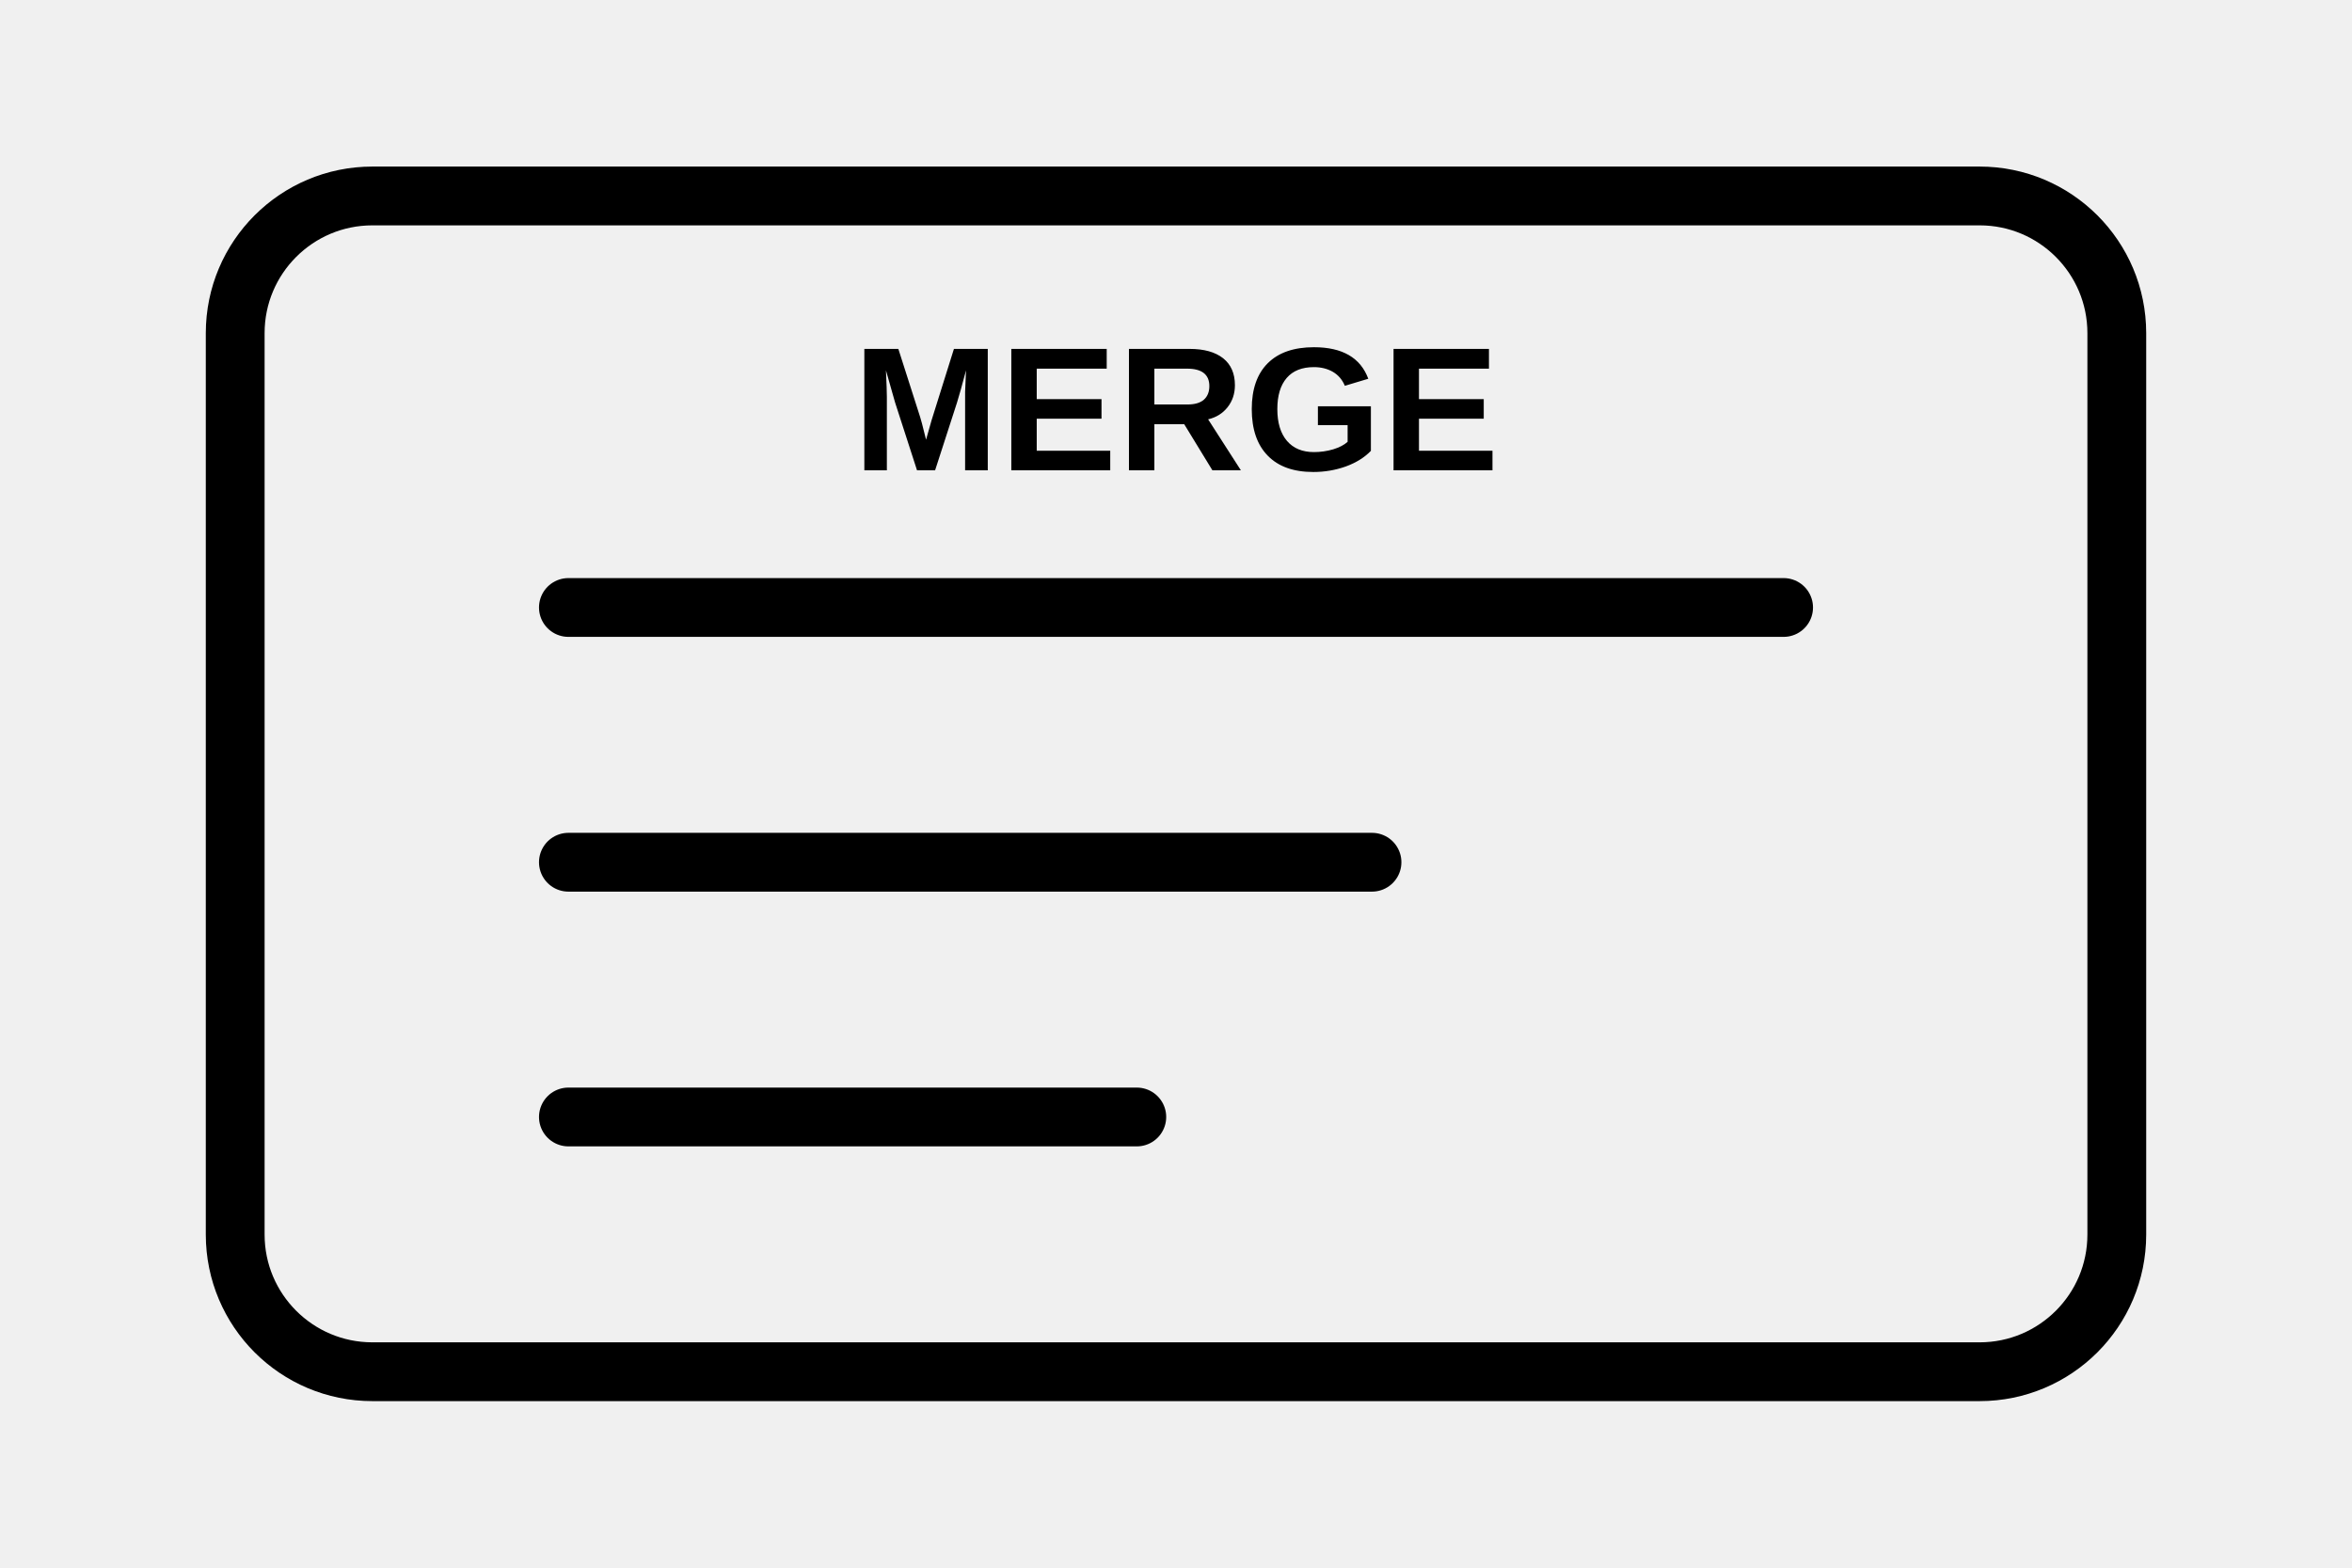
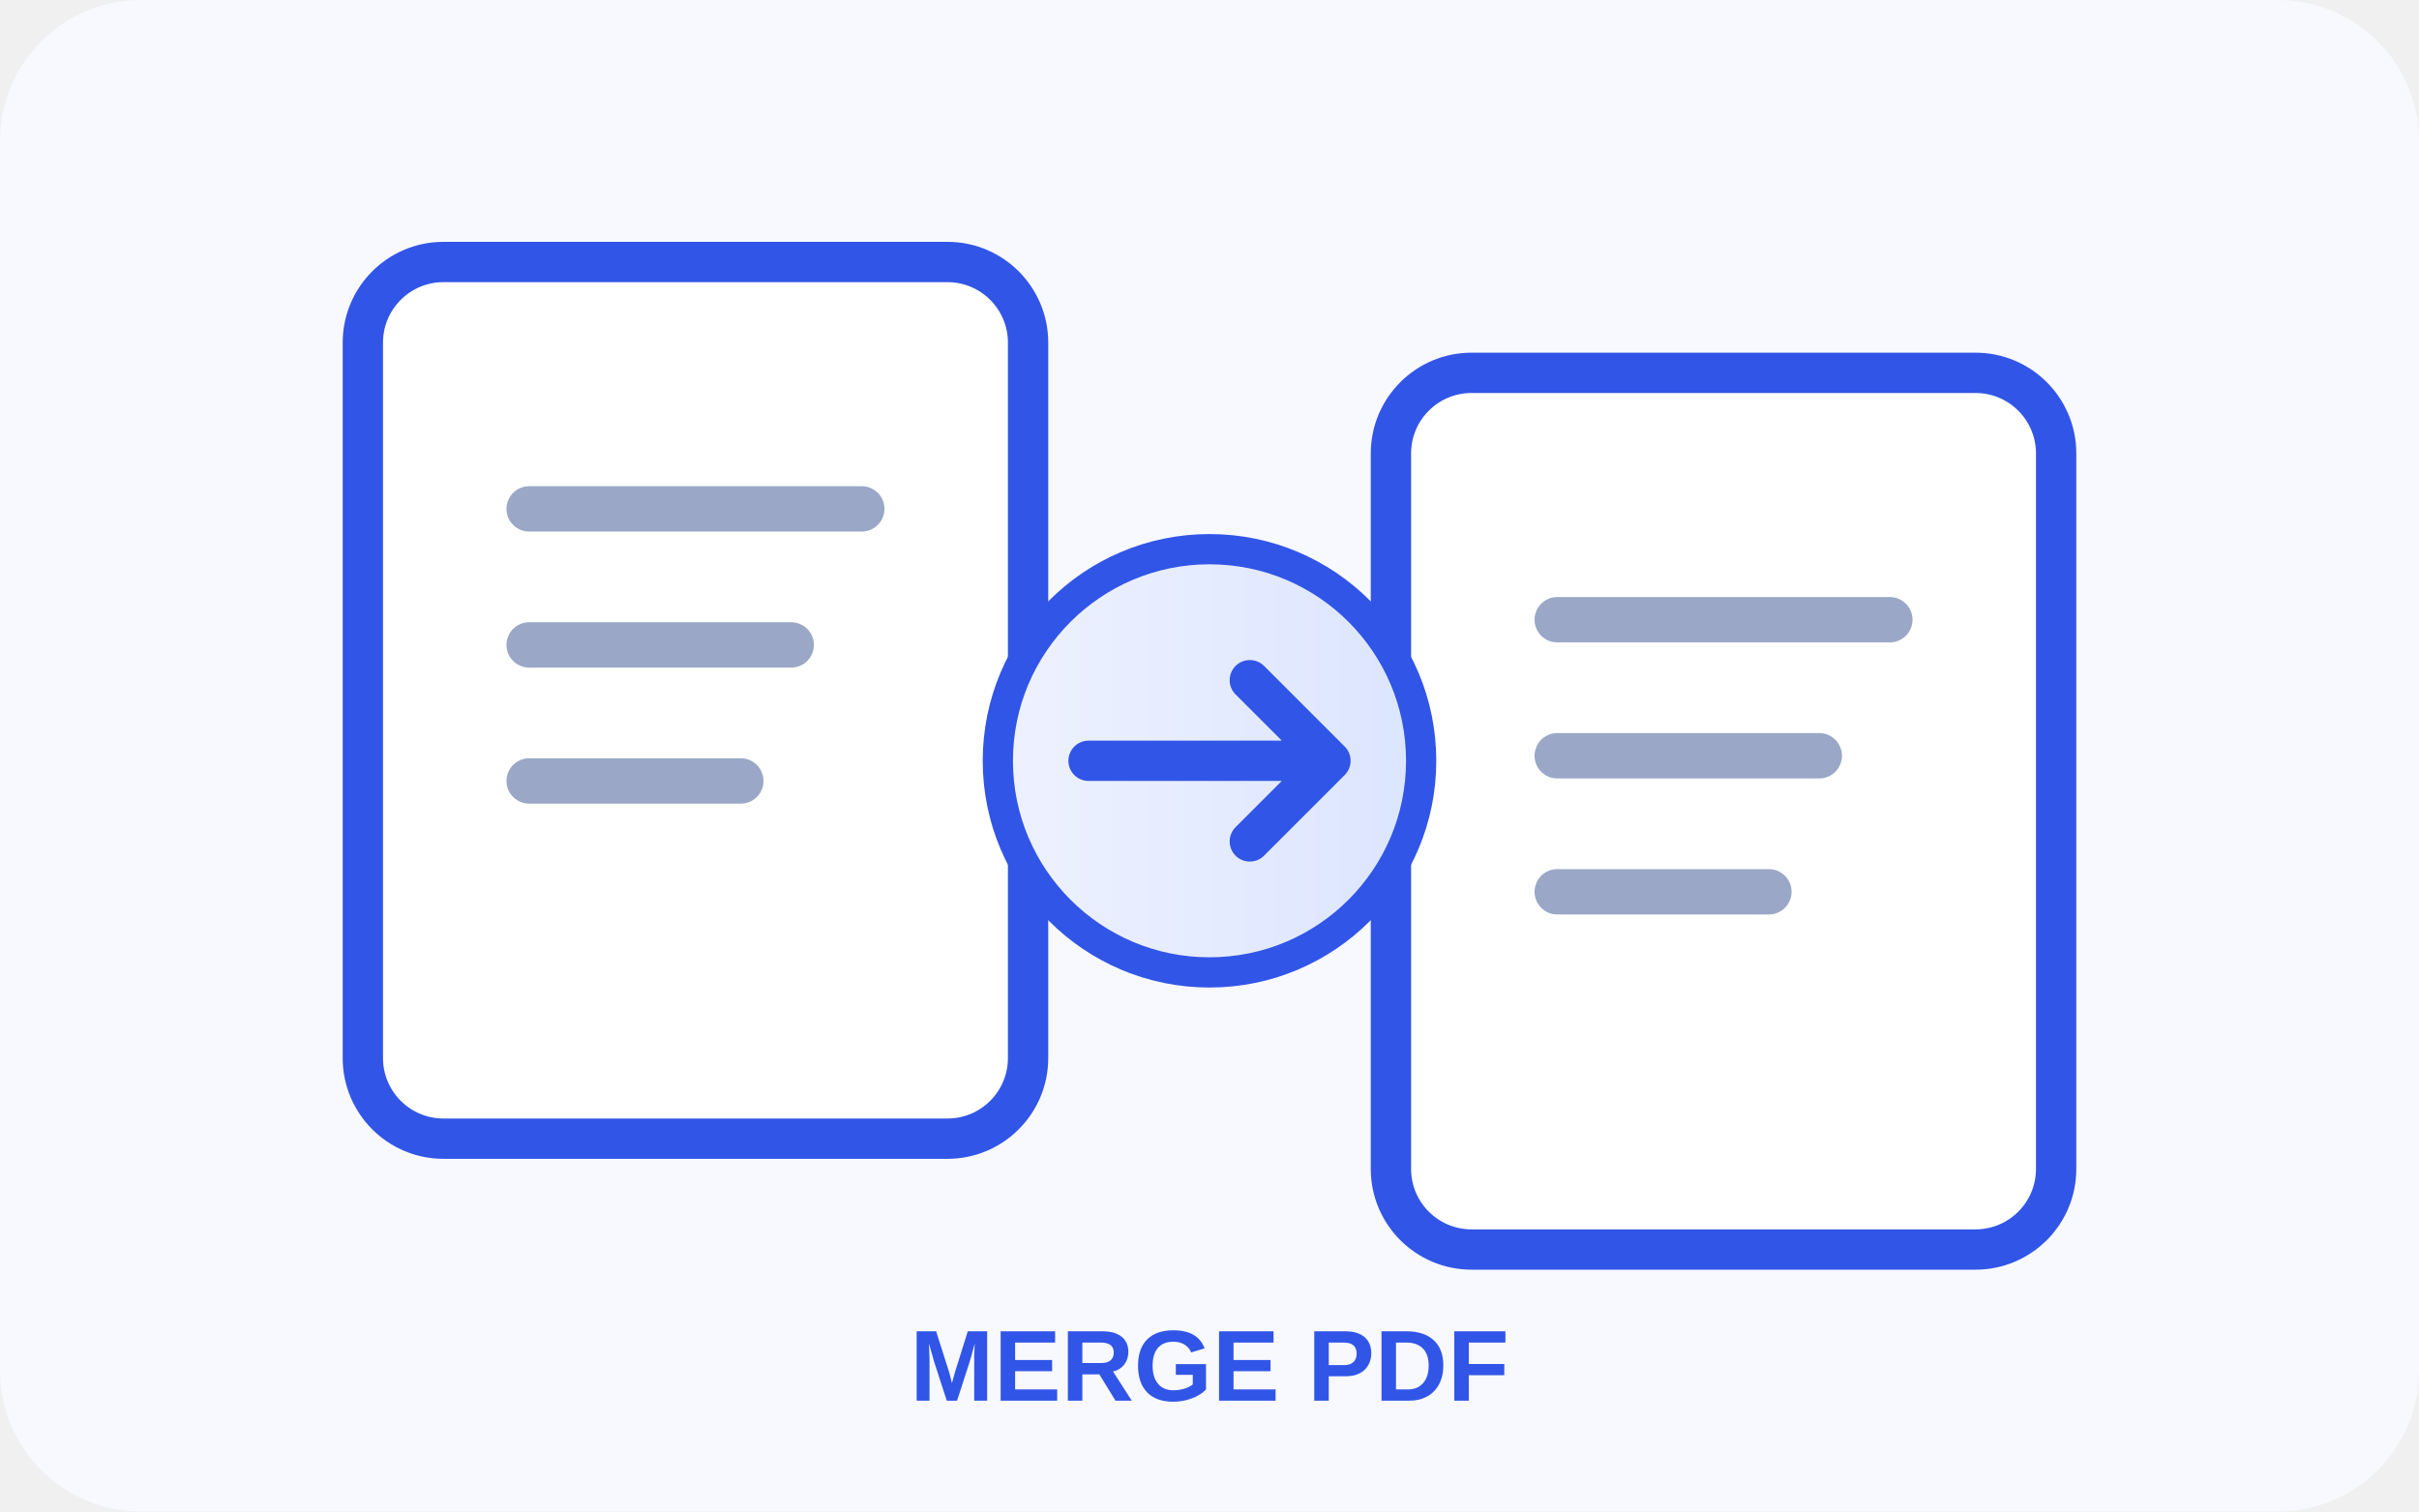
- <svg xmlns="http://www.w3.org/2000/svg" viewBox="0 0 240 160" role="img">
-   <rect x="24" y="20" width="192" height="120" rx="14" fill="none" stroke="currentColor" stroke-width="6" />
-   <path d="M58 62h124M58 88h82M58 114h58" stroke="currentColor" stroke-width="6" stroke-linecap="round" />
-   <text x="120" y="48" text-anchor="middle" font-family="Arial,sans-serif" font-size="18" font-weight="700" fill="currentColor">MERGE</text>
+ <svg xmlns="http://www.w3.org/2000/svg" viewBox="0 0 480 300">
+   <defs>
+     <linearGradient id="g" x1="0" x2="1">
+       <stop stop-color="#eef2ff" />
+       <stop offset="1" stop-color="#dce5ff" />
+     </linearGradient>
+   </defs>
+   <rect width="480" height="300" rx="28" fill="#f7f9ff" />
+   <rect x="72" y="52" width="132" height="174" rx="16" fill="#fff" stroke="#3155e7" stroke-width="8" />
+   <rect x="276" y="74" width="132" height="174" rx="16" fill="#fff" stroke="#3155e7" stroke-width="8" />
+   <path d="M105 101h66M105 128h52M105 155h42M309 123h66M309 150h52M309 177h42" stroke="#9aa7c7" stroke-width="9" stroke-linecap="round" />
+   <circle cx="240" cy="151" r="42" fill="url(#g)" stroke="#3155e7" stroke-width="6" />
+   <path d="M216 151h48M248 135l16 16-16 16" fill="none" stroke="#3155e7" stroke-width="8" stroke-linecap="round" stroke-linejoin="round" />
+   <text x="240" y="278" text-anchor="middle" font-family="Arial,sans-serif" font-size="20" font-weight="700" fill="#3155e7">MERGE PDF</text>
</svg>
